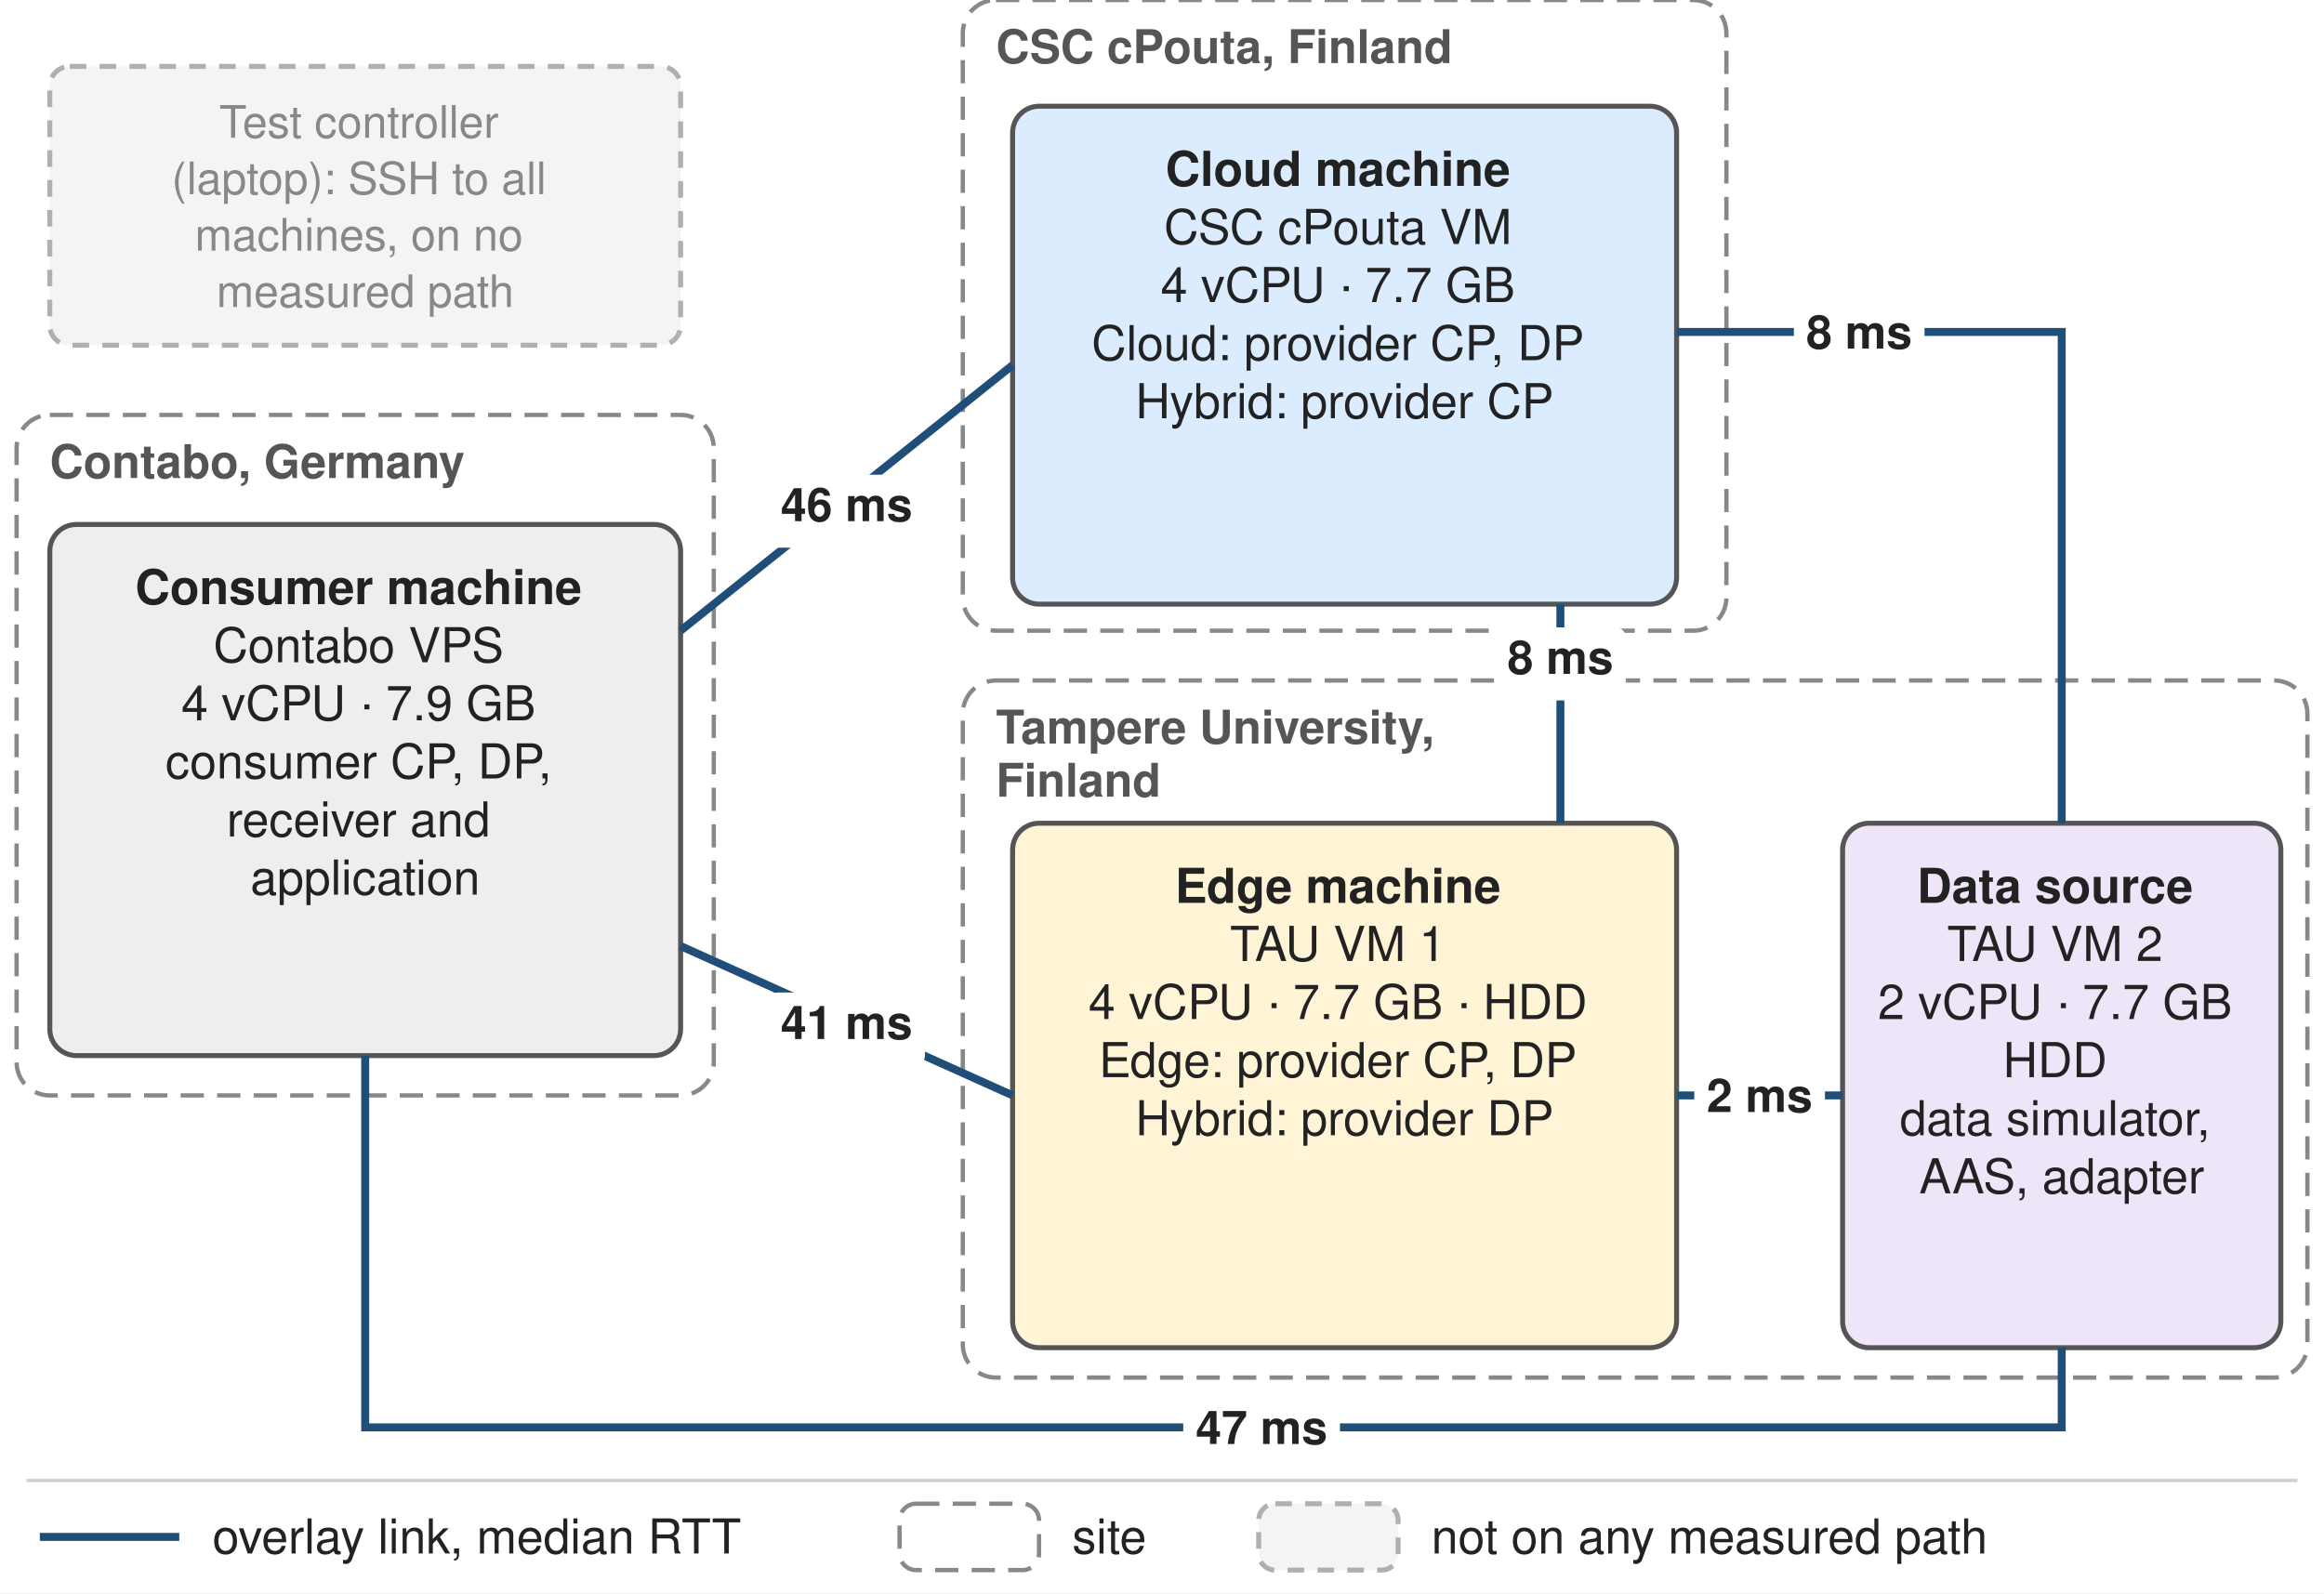
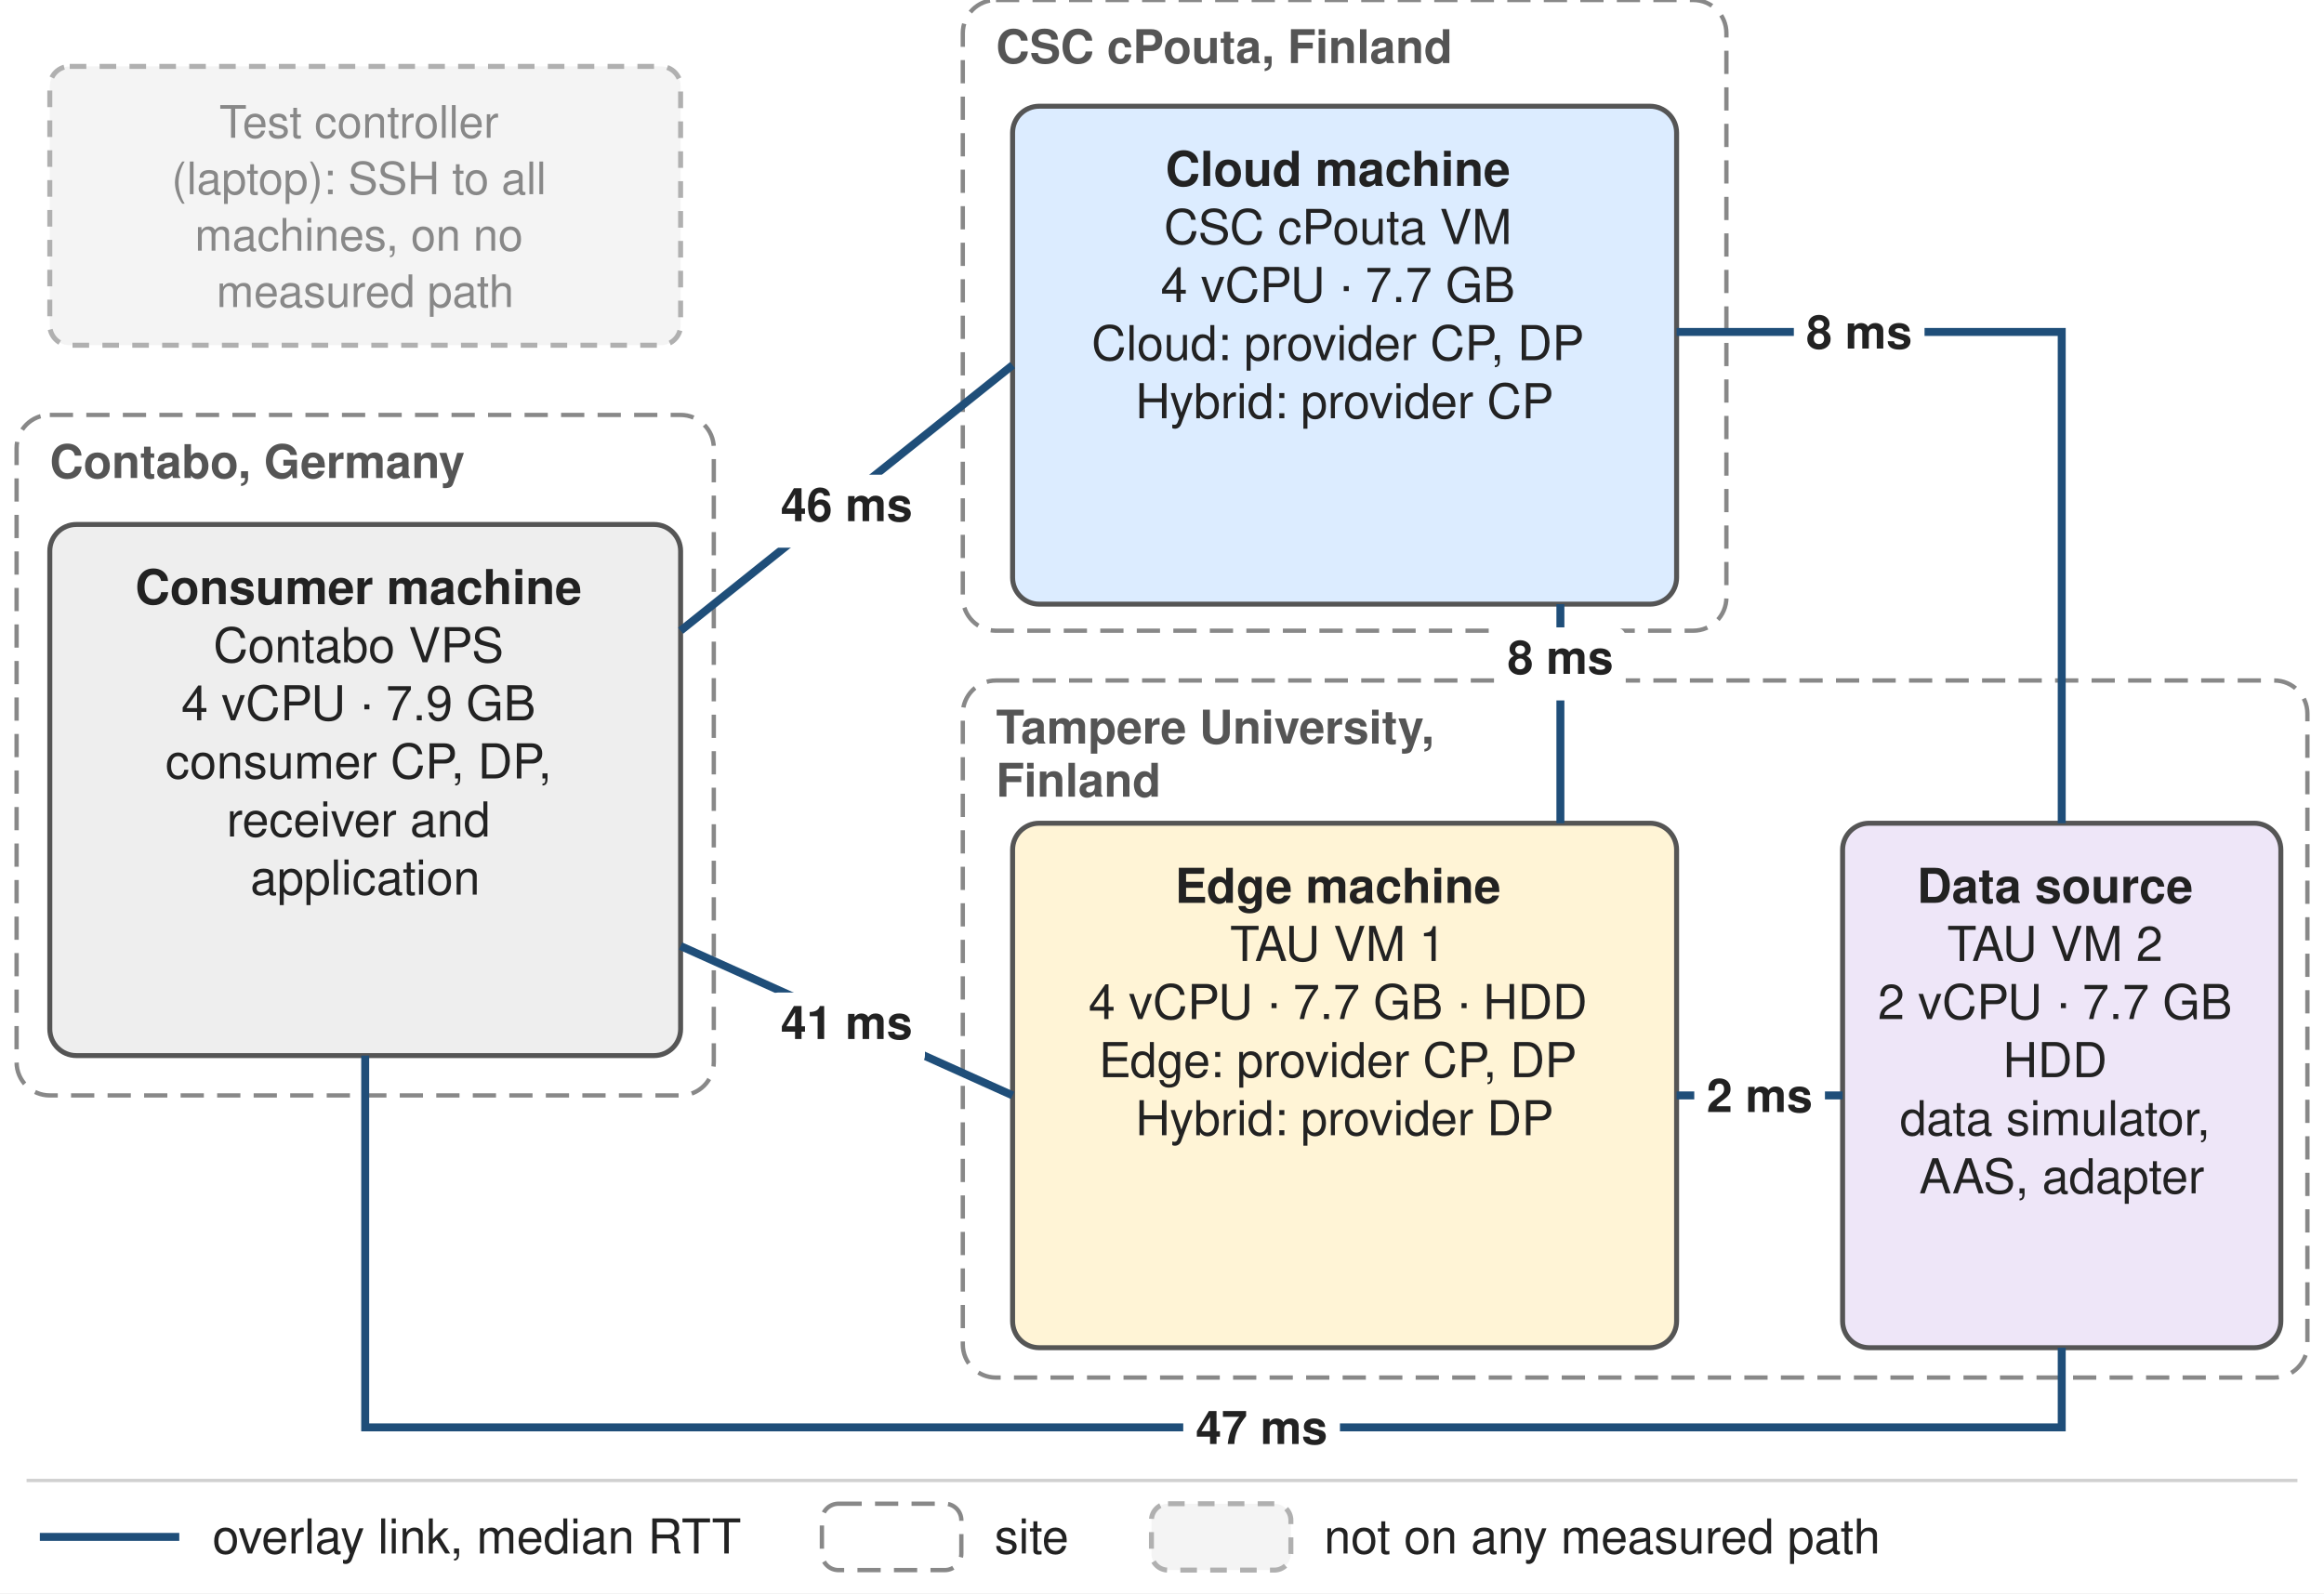
<svg xmlns="http://www.w3.org/2000/svg" width="700" height="480" viewBox="0 0 700 480" font-family="Helvetica, Arial, sans-serif">
  <defs>
    <marker id="mc" viewBox="0 0 10 10" refX="9" refY="5" markerWidth="4.5" markerHeight="4.5" orient="auto-start-reverse">
      <path d="M0,0 L10,5 L0,10 z" fill="#1f4e79" />
    </marker>
    <marker id="md" viewBox="0 0 10 10" refX="9" refY="5" markerWidth="4.5" markerHeight="4.5" orient="auto-start-reverse">
      <path d="M0,0 L10,5 L0,10 z" fill="#D55E00" />
    </marker>
    <marker id="mg" viewBox="0 0 10 10" refX="9" refY="5" markerWidth="4.5" markerHeight="4.5" orient="auto-start-reverse">
      <path d="M0,0 L10,5 L0,10 z" fill="#808080" />
    </marker>
  </defs>
  <rect width="700" height="480" fill="#ffffff" />
  <rect x="5" y="125" width="210" height="205" rx="10" fill="none" stroke="#888" stroke-width="1.3" stroke-dasharray="7 4" />
  <text x="15" y="144" font-size="14" text-anchor="start" fill="#555" font-weight="bold">
    <tspan x="15" dy="0">Contabo, Germany</tspan>
  </text>
  <rect x="290" y="0" width="230" height="190" rx="10" fill="none" stroke="#888" stroke-width="1.3" stroke-dasharray="7 4" />
  <text x="300" y="19" font-size="14" text-anchor="start" fill="#555" font-weight="bold">
    <tspan x="300" dy="0">CSC cPouta, Finland</tspan>
  </text>
  <rect x="290" y="205" width="405" height="210" rx="10" fill="none" stroke="#888" stroke-width="1.3" stroke-dasharray="7 4" />
  <text x="300" y="224" font-size="14" text-anchor="start" fill="#555" font-weight="bold">
    <tspan x="300" dy="0">Tampere University,</tspan>
    <tspan x="300" dy="16">Finland</tspan>
  </text>
  <rect x="15" y="158" width="190" height="160" rx="8" fill="#eeeeee" stroke="#555" stroke-width="1.5" />
  <text x="110.0" y="182" font-size="14.5" text-anchor="middle" fill="#222">
    <tspan x="110.0" dy="0" font-weight="bold">Consumer machine</tspan>
    <tspan x="110.0" dy="17.5">Contabo VPS</tspan>
    <tspan x="110.0" dy="17.5">4 vCPU · 7.9 GB</tspan>
    <tspan x="110.0" dy="17.5">consumer CP, DP,</tspan>
    <tspan x="110.0" dy="17.5">receiver and</tspan>
    <tspan x="110.0" dy="17.5">application</tspan>
  </text>
  <rect x="305" y="32" width="200" height="150" rx="8" fill="#dcecff" stroke="#555" stroke-width="1.5" />
  <text x="405.0" y="56" font-size="14.5" text-anchor="middle" fill="#222">
    <tspan x="405.0" dy="0" font-weight="bold">Cloud machine</tspan>
    <tspan x="405.0" dy="17.5">CSC cPouta VM</tspan>
    <tspan x="405.0" dy="17.5">4 vCPU · 7.7 GB</tspan>
    <tspan x="405.0" dy="17.5">Cloud: provider CP, DP</tspan>
    <tspan x="405.0" dy="17.5">Hybrid: provider CP</tspan>
  </text>
  <rect x="305" y="248" width="200" height="158" rx="8" fill="#fff4d6" stroke="#555" stroke-width="1.5" />
  <text x="405.0" y="272" font-size="14.5" text-anchor="middle" fill="#222">
    <tspan x="405.0" dy="0" font-weight="bold">Edge machine</tspan>
    <tspan x="405.0" dy="17.5">TAU VM 1</tspan>
    <tspan x="405.0" dy="17.5">4 vCPU · 7.7 GB · HDD</tspan>
    <tspan x="405.0" dy="17.5">Edge: provider CP, DP</tspan>
    <tspan x="405.0" dy="17.5">Hybrid: provider DP</tspan>
  </text>
  <rect x="555" y="248" width="132" height="158" rx="8" fill="#eee6f8" stroke="#555" stroke-width="1.5" />
  <text x="621.0" y="272" font-size="14.5" text-anchor="middle" fill="#222">
    <tspan x="621.0" dy="0" font-weight="bold">Data source</tspan>
    <tspan x="621.0" dy="17.5">TAU VM 2</tspan>
    <tspan x="621.0" dy="17.5">2 vCPU · 7.7 GB</tspan>
    <tspan x="621.0" dy="17.5">HDD</tspan>
    <tspan x="621.0" dy="17.5">data simulator,</tspan>
    <tspan x="621.0" dy="17.5">AAS, adapter</tspan>
  </text>
  <path d="M205,190 L305,110" fill="none" stroke="#1f4e79" stroke-width="2.4" />
  <rect x="231.4" y="143" width="47.2" height="22" fill="#ffffff" rx="3" />
  <text x="255" y="157" font-size="14" text-anchor="middle" fill="#222">
    <tspan x="255" dy="0" font-weight="bold">46 ms</tspan>
  </text>
  <path d="M205,285 L305,330" fill="none" stroke="#1f4e79" stroke-width="2.4" />
  <rect x="231.4" y="299" width="47.2" height="22" fill="#ffffff" rx="3" />
  <text x="255" y="313" font-size="14" text-anchor="middle" fill="#222">
    <tspan x="255" dy="0" font-weight="bold">41 ms</tspan>
  </text>
  <path d="M110,318 L110,430 L621.0,430 L621.0,406" fill="none" stroke="#1f4e79" stroke-width="2.4" />
  <rect x="356.4" y="421" width="47.2" height="22" fill="#ffffff" rx="3" />
  <text x="380" y="435" font-size="14" text-anchor="middle" fill="#222">
    <tspan x="380" dy="0" font-weight="bold">47 ms</tspan>
  </text>
  <path d="M470,182 L470,248" fill="none" stroke="#1f4e79" stroke-width="2.4" />
  <rect x="450.32" y="189" width="39.36" height="22" fill="#ffffff" rx="3" />
  <text x="470" y="203" font-size="14" text-anchor="middle" fill="#222">
    <tspan x="470" dy="0" font-weight="bold">8 ms</tspan>
  </text>
  <path d="M505,100 L621.0,100 L621.0,248" fill="none" stroke="#1f4e79" stroke-width="2.4" />
  <rect x="540.32" y="91" width="39.36" height="22" fill="#ffffff" rx="3" />
  <text x="560" y="105" font-size="14" text-anchor="middle" fill="#222">
    <tspan x="560" dy="0" font-weight="bold">8 ms</tspan>
  </text>
  <path d="M505,330 L555,330" fill="none" stroke="#1f4e79" stroke-width="2.4" />
  <rect x="510.32" y="321" width="39.36" height="22" fill="#ffffff" rx="3" />
  <text x="530" y="335" font-size="14" text-anchor="middle" fill="#222">
    <tspan x="530" dy="0" font-weight="bold">2 ms</tspan>
  </text>
  <rect x="15" y="20" width="190" height="84" rx="6" fill="#f4f4f4" stroke="#b0b0b0" stroke-width="1.5" stroke-dasharray="5 4" />
  <text x="110.0" y="41.5" font-size="13.5" text-anchor="middle" fill="#888">
    <tspan x="110.0" dy="0">Test controller</tspan>
    <tspan x="110.0" dy="17">(laptop): SSH to all</tspan>
    <tspan x="110.0" dy="17">machines, on no</tspan>
    <tspan x="110.0" dy="17">measured path</tspan>
  </text>
  <line x1="8" y1="446" x2="692" y2="446" stroke="#d0d0d0" stroke-width="1" />
  <line x1="12" y1="463" x2="54" y2="463" stroke="#1f4e79" stroke-width="2.4" />
  <text x="64" y="468" font-size="14.5" text-anchor="start" fill="#222">
    <tspan x="64" dy="0">overlay link, median RTT</tspan>
  </text>
-   <rect x="270.96" y="453" width="42" height="20" rx="5" fill="none" stroke="#888" stroke-width="1.3" stroke-dasharray="7 4" />
-   <text x="322.96" y="468" font-size="14.5" text-anchor="start" fill="#222">
-     <tspan x="322.96" dy="0">site</tspan>
+   <rect x="247.56" y="453" width="42" height="20" rx="5" fill="none" stroke="#888" stroke-width="1.3" stroke-dasharray="7 4" />
+   <text x="299.56" y="468" font-size="14.5" text-anchor="start" fill="#222">
+     <tspan x="299.56" dy="0">site</tspan>
  </text>
-   <rect x="379.12" y="453" width="42" height="20" rx="5" fill="#f4f4f4" stroke="#b0b0b0" stroke-width="1.5" stroke-dasharray="5 4" />
-   <text x="431.12" y="468" font-size="14.5" text-anchor="start" fill="#222">
-     <tspan x="431.12" dy="0">not on any measured path</tspan>
+   <rect x="346.82" y="453" width="42" height="20" rx="5" fill="#f4f4f4" stroke="#b0b0b0" stroke-width="1.5" stroke-dasharray="5 4" />
+   <text x="398.82" y="468" font-size="14.5" text-anchor="start" fill="#222">
+     <tspan x="398.82" dy="0">not on any measured path</tspan>
  </text>
</svg>
